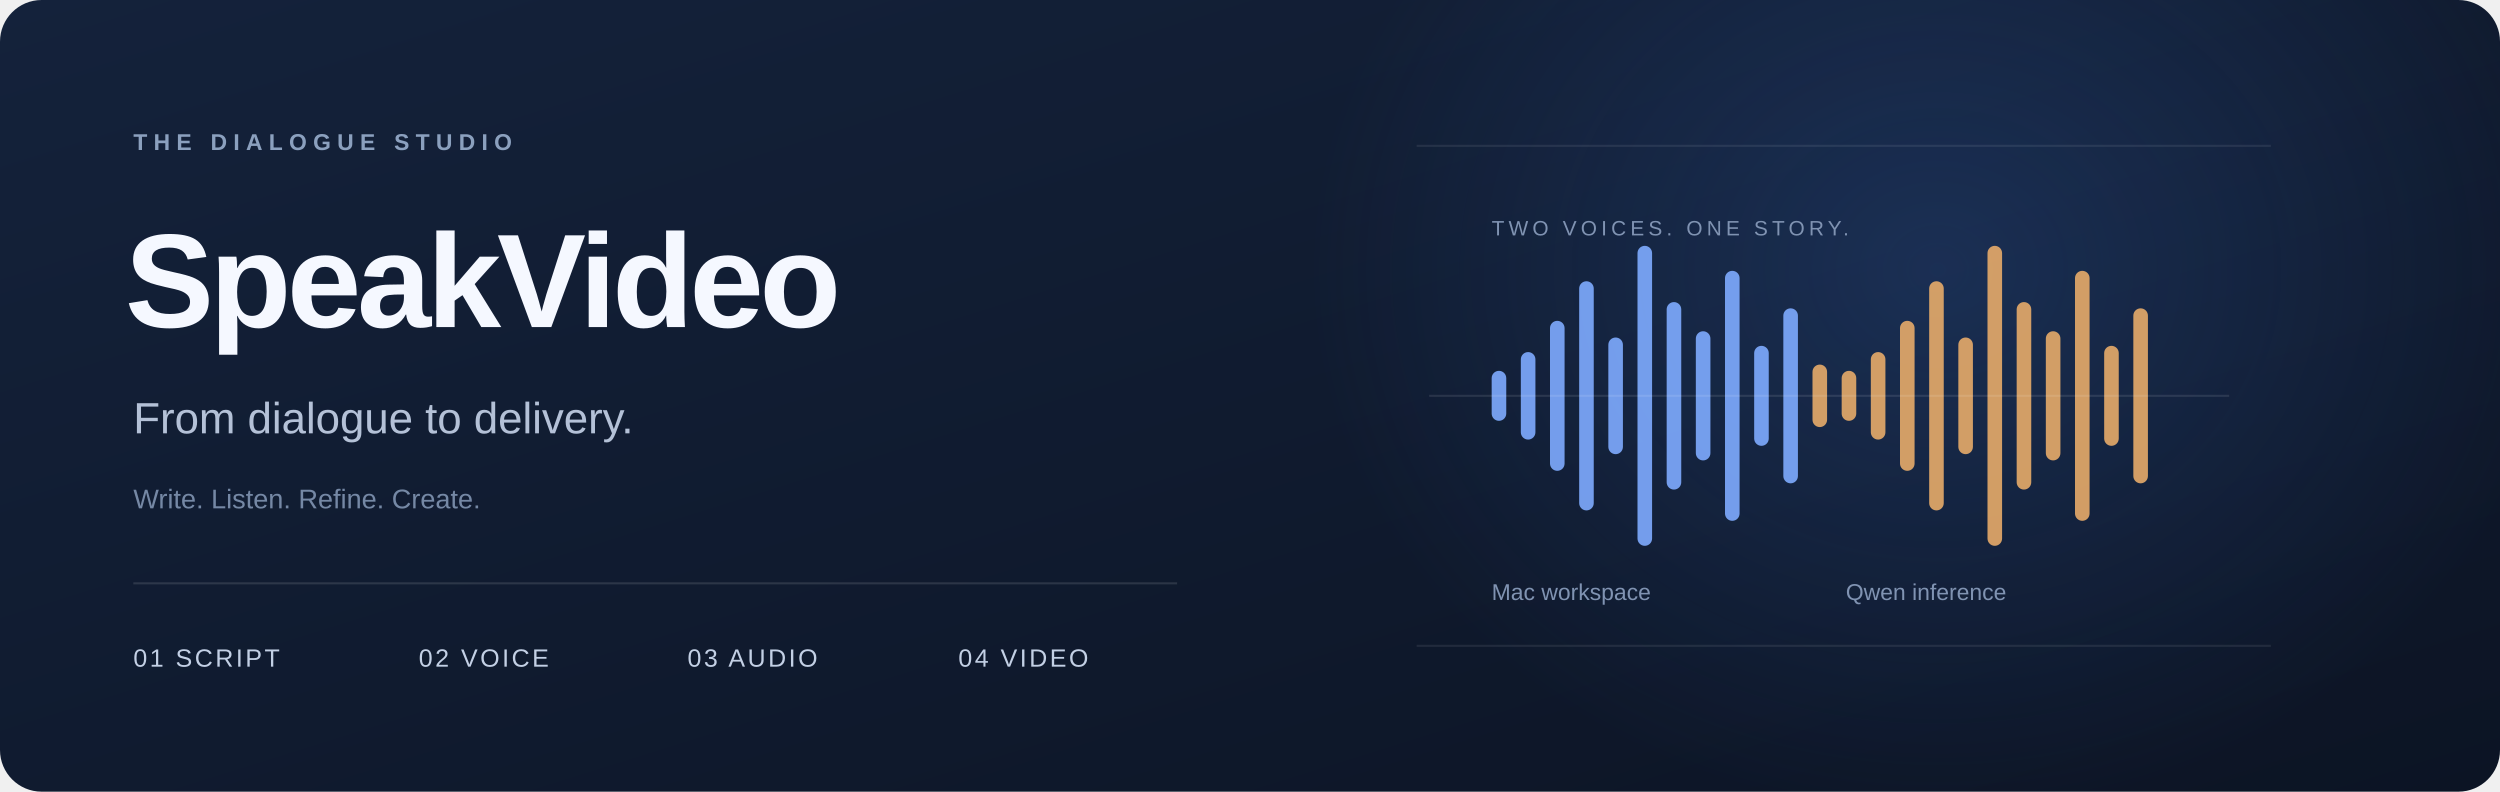
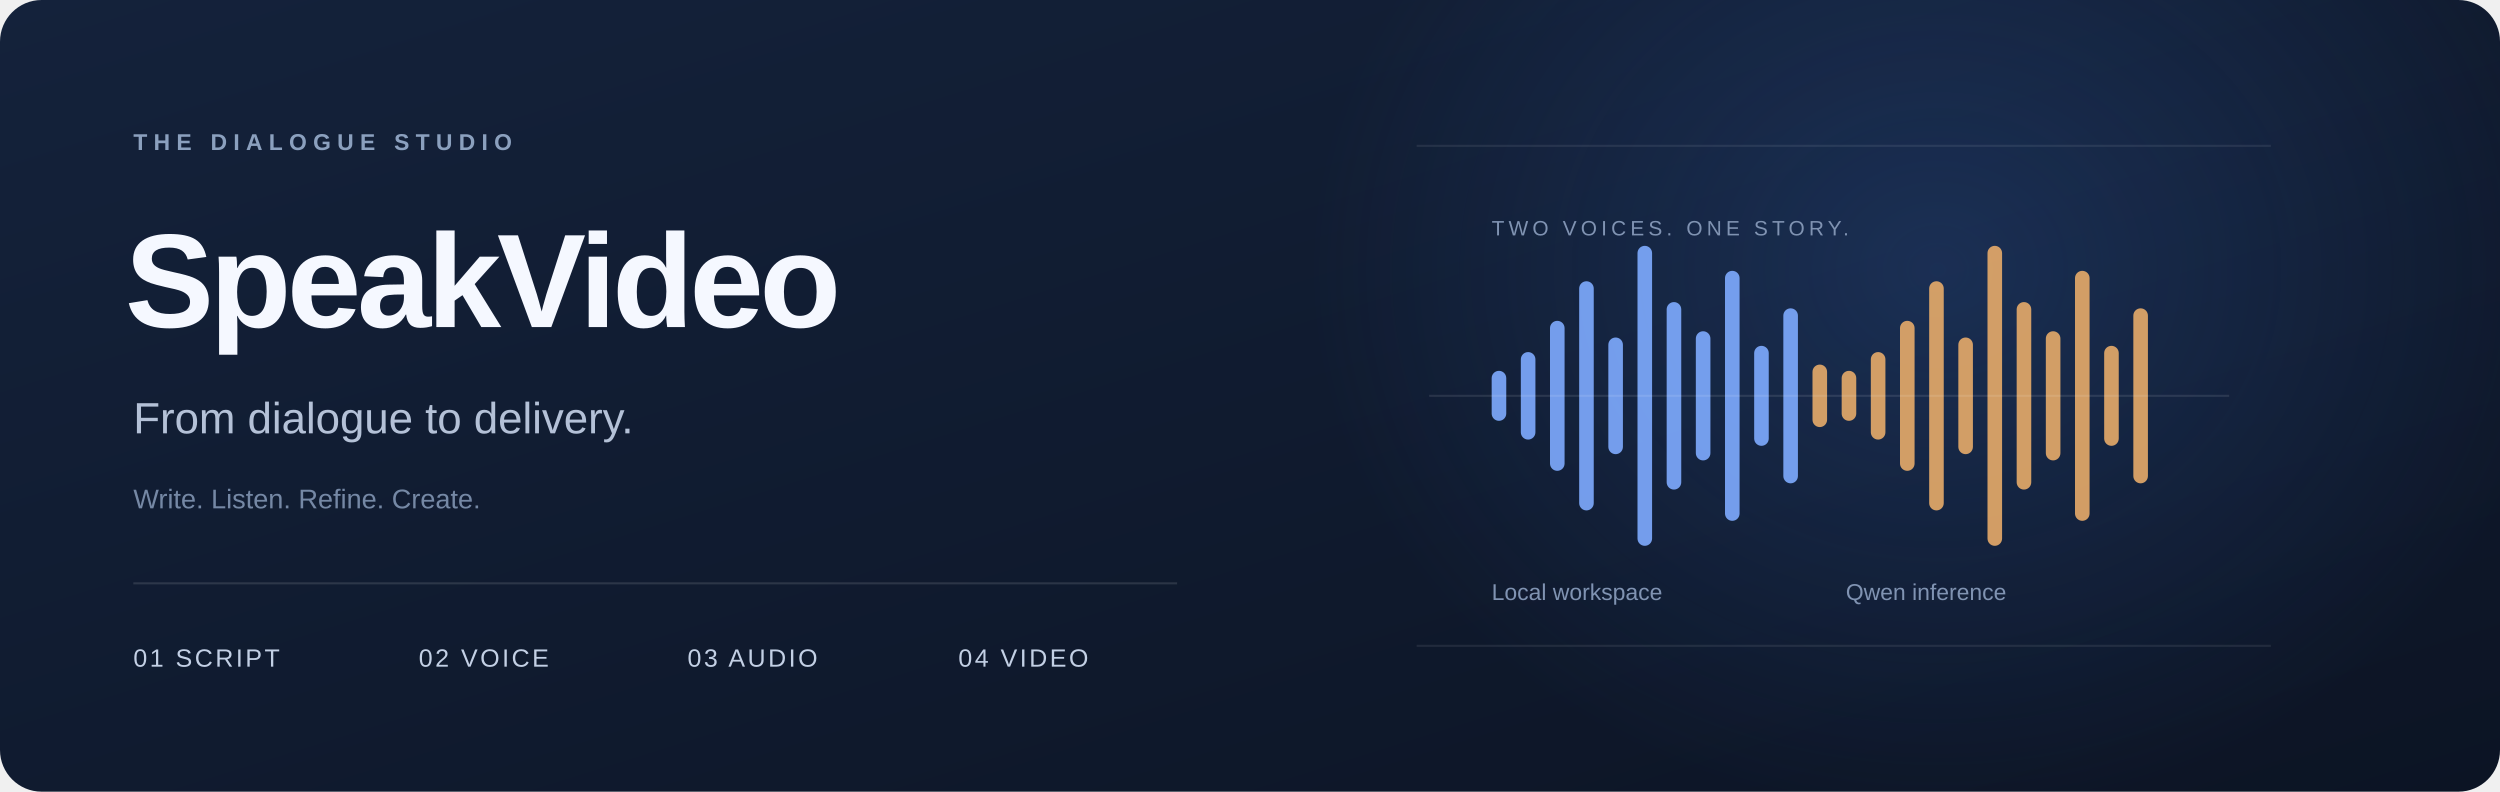
<svg xmlns="http://www.w3.org/2000/svg" width="1200" height="380" viewBox="0 0 1200 380" role="img" aria-labelledby="title desc">
  <defs>
    <linearGradient id="bg" x2="1" y2="1">
      <stop stop-color="#14223b" />
      <stop offset="1" stop-color="#0c1424" />
    </linearGradient>
    <radialGradient id="glow">
      <stop stop-color="#407adb" stop-opacity=".22" />
      <stop offset="1" stop-color="#407adb" stop-opacity="0" />
    </radialGradient>
  </defs>
  <rect width="1200" height="380" rx="20" fill="url(#bg)" />
  <ellipse cx="930" cy="130" rx="300" ry="260" fill="url(#glow)" />
  <path d="M680 70H1090M680 310H1090" stroke="#ffffff" stroke-opacity=".08" />
-   <g font-family="-apple-system,BlinkMacSystemFont,Segoe UI,Arial,sans-serif">
+   <g font-family="-apple-system,BlinkLocalSystemFont,Segoe UI,Arial,sans-serif">
    <text x="64" y="72" fill="#8ba0be" font-size="11" font-weight="600" letter-spacing="3">THE DIALOGUE STUDIO</text>
    <text x="60" y="157" fill="#f5f8ff" font-size="64" font-weight="700" letter-spacing="-2">SpeakVideo</text>
    <text x="64" y="208" fill="#b4c1d7" font-size="21">From dialogue to delivery.</text>
    <text x="64" y="244" fill="#7588a5" font-size="13">Write. Listen. Refine. Create.</text>
    <path d="M64 280H565" stroke="#ffffff" stroke-opacity=".12" />
    <text x="64" y="320" fill="#c3d0e5" font-size="12" letter-spacing="1.2">01 SCRIPT</text>
    <text x="201" y="320" fill="#c3d0e5" font-size="12" letter-spacing="1.2">02 VOICE</text>
    <text x="330" y="320" fill="#c3d0e5" font-size="12" letter-spacing="1.2">03 AUDIO</text>
    <text x="460" y="320" fill="#c3d0e5" font-size="12" letter-spacing="1.2">04 VIDEO</text>
    <text x="716" y="113" fill="#8093b2" font-size="10" letter-spacing="2">TWO VOICES. ONE STORY.</text>
-     <text x="716" y="288" fill="#8093b2" font-size="11">Mac workspace</text>
+     <text x="716" y="288" fill="#8093b2" font-size="11">Local workspace</text>
    <text x="886" y="288" fill="#8093b2" font-size="11">Qwen inference</text>
  </g>
  <rect x="716" y="178.0" width="7" height="24" rx="3.5" fill="#7eabff" opacity=".9" />
  <rect x="730" y="169.0" width="7" height="42" rx="3.5" fill="#7eabff" opacity=".9" />
  <rect x="744" y="154.0" width="7" height="72" rx="3.5" fill="#7eabff" opacity=".9" />
  <rect x="758" y="135.0" width="7" height="110" rx="3.5" fill="#7eabff" opacity=".9" />
  <rect x="772" y="162.0" width="7" height="56" rx="3.5" fill="#7eabff" opacity=".9" />
  <rect x="786" y="118.0" width="7" height="144" rx="3.5" fill="#7eabff" opacity=".9" />
  <rect x="800" y="145.0" width="7" height="90" rx="3.5" fill="#7eabff" opacity=".9" />
  <rect x="814" y="159.0" width="7" height="62" rx="3.5" fill="#7eabff" opacity=".9" />
  <rect x="828" y="130.0" width="7" height="120" rx="3.5" fill="#7eabff" opacity=".9" />
  <rect x="842" y="166.0" width="7" height="48" rx="3.5" fill="#7eabff" opacity=".9" />
  <rect x="856" y="148.0" width="7" height="84" rx="3.5" fill="#7eabff" opacity=".9" />
  <rect x="870" y="175.0" width="7" height="30" rx="3.5" fill="#e7ab69" opacity=".9" />
  <rect x="884" y="178.0" width="7" height="24" rx="3.5" fill="#e7ab69" opacity=".9" />
  <rect x="898" y="169.0" width="7" height="42" rx="3.5" fill="#e7ab69" opacity=".9" />
  <rect x="912" y="154.0" width="7" height="72" rx="3.5" fill="#e7ab69" opacity=".9" />
  <rect x="926" y="135.0" width="7" height="110" rx="3.5" fill="#e7ab69" opacity=".9" />
  <rect x="940" y="162.0" width="7" height="56" rx="3.5" fill="#e7ab69" opacity=".9" />
  <rect x="954" y="118.0" width="7" height="144" rx="3.5" fill="#e7ab69" opacity=".9" />
  <rect x="968" y="145.0" width="7" height="90" rx="3.5" fill="#e7ab69" opacity=".9" />
  <rect x="982" y="159.0" width="7" height="62" rx="3.5" fill="#e7ab69" opacity=".9" />
  <rect x="996" y="130.0" width="7" height="120" rx="3.5" fill="#e7ab69" opacity=".9" />
  <rect x="1010" y="166.0" width="7" height="48" rx="3.5" fill="#e7ab69" opacity=".9" />
  <rect x="1024" y="148.0" width="7" height="84" rx="3.5" fill="#e7ab69" opacity=".9" />
  <path d="M686 190H1070" stroke="#ffffff" stroke-opacity=".1" />
</svg>
